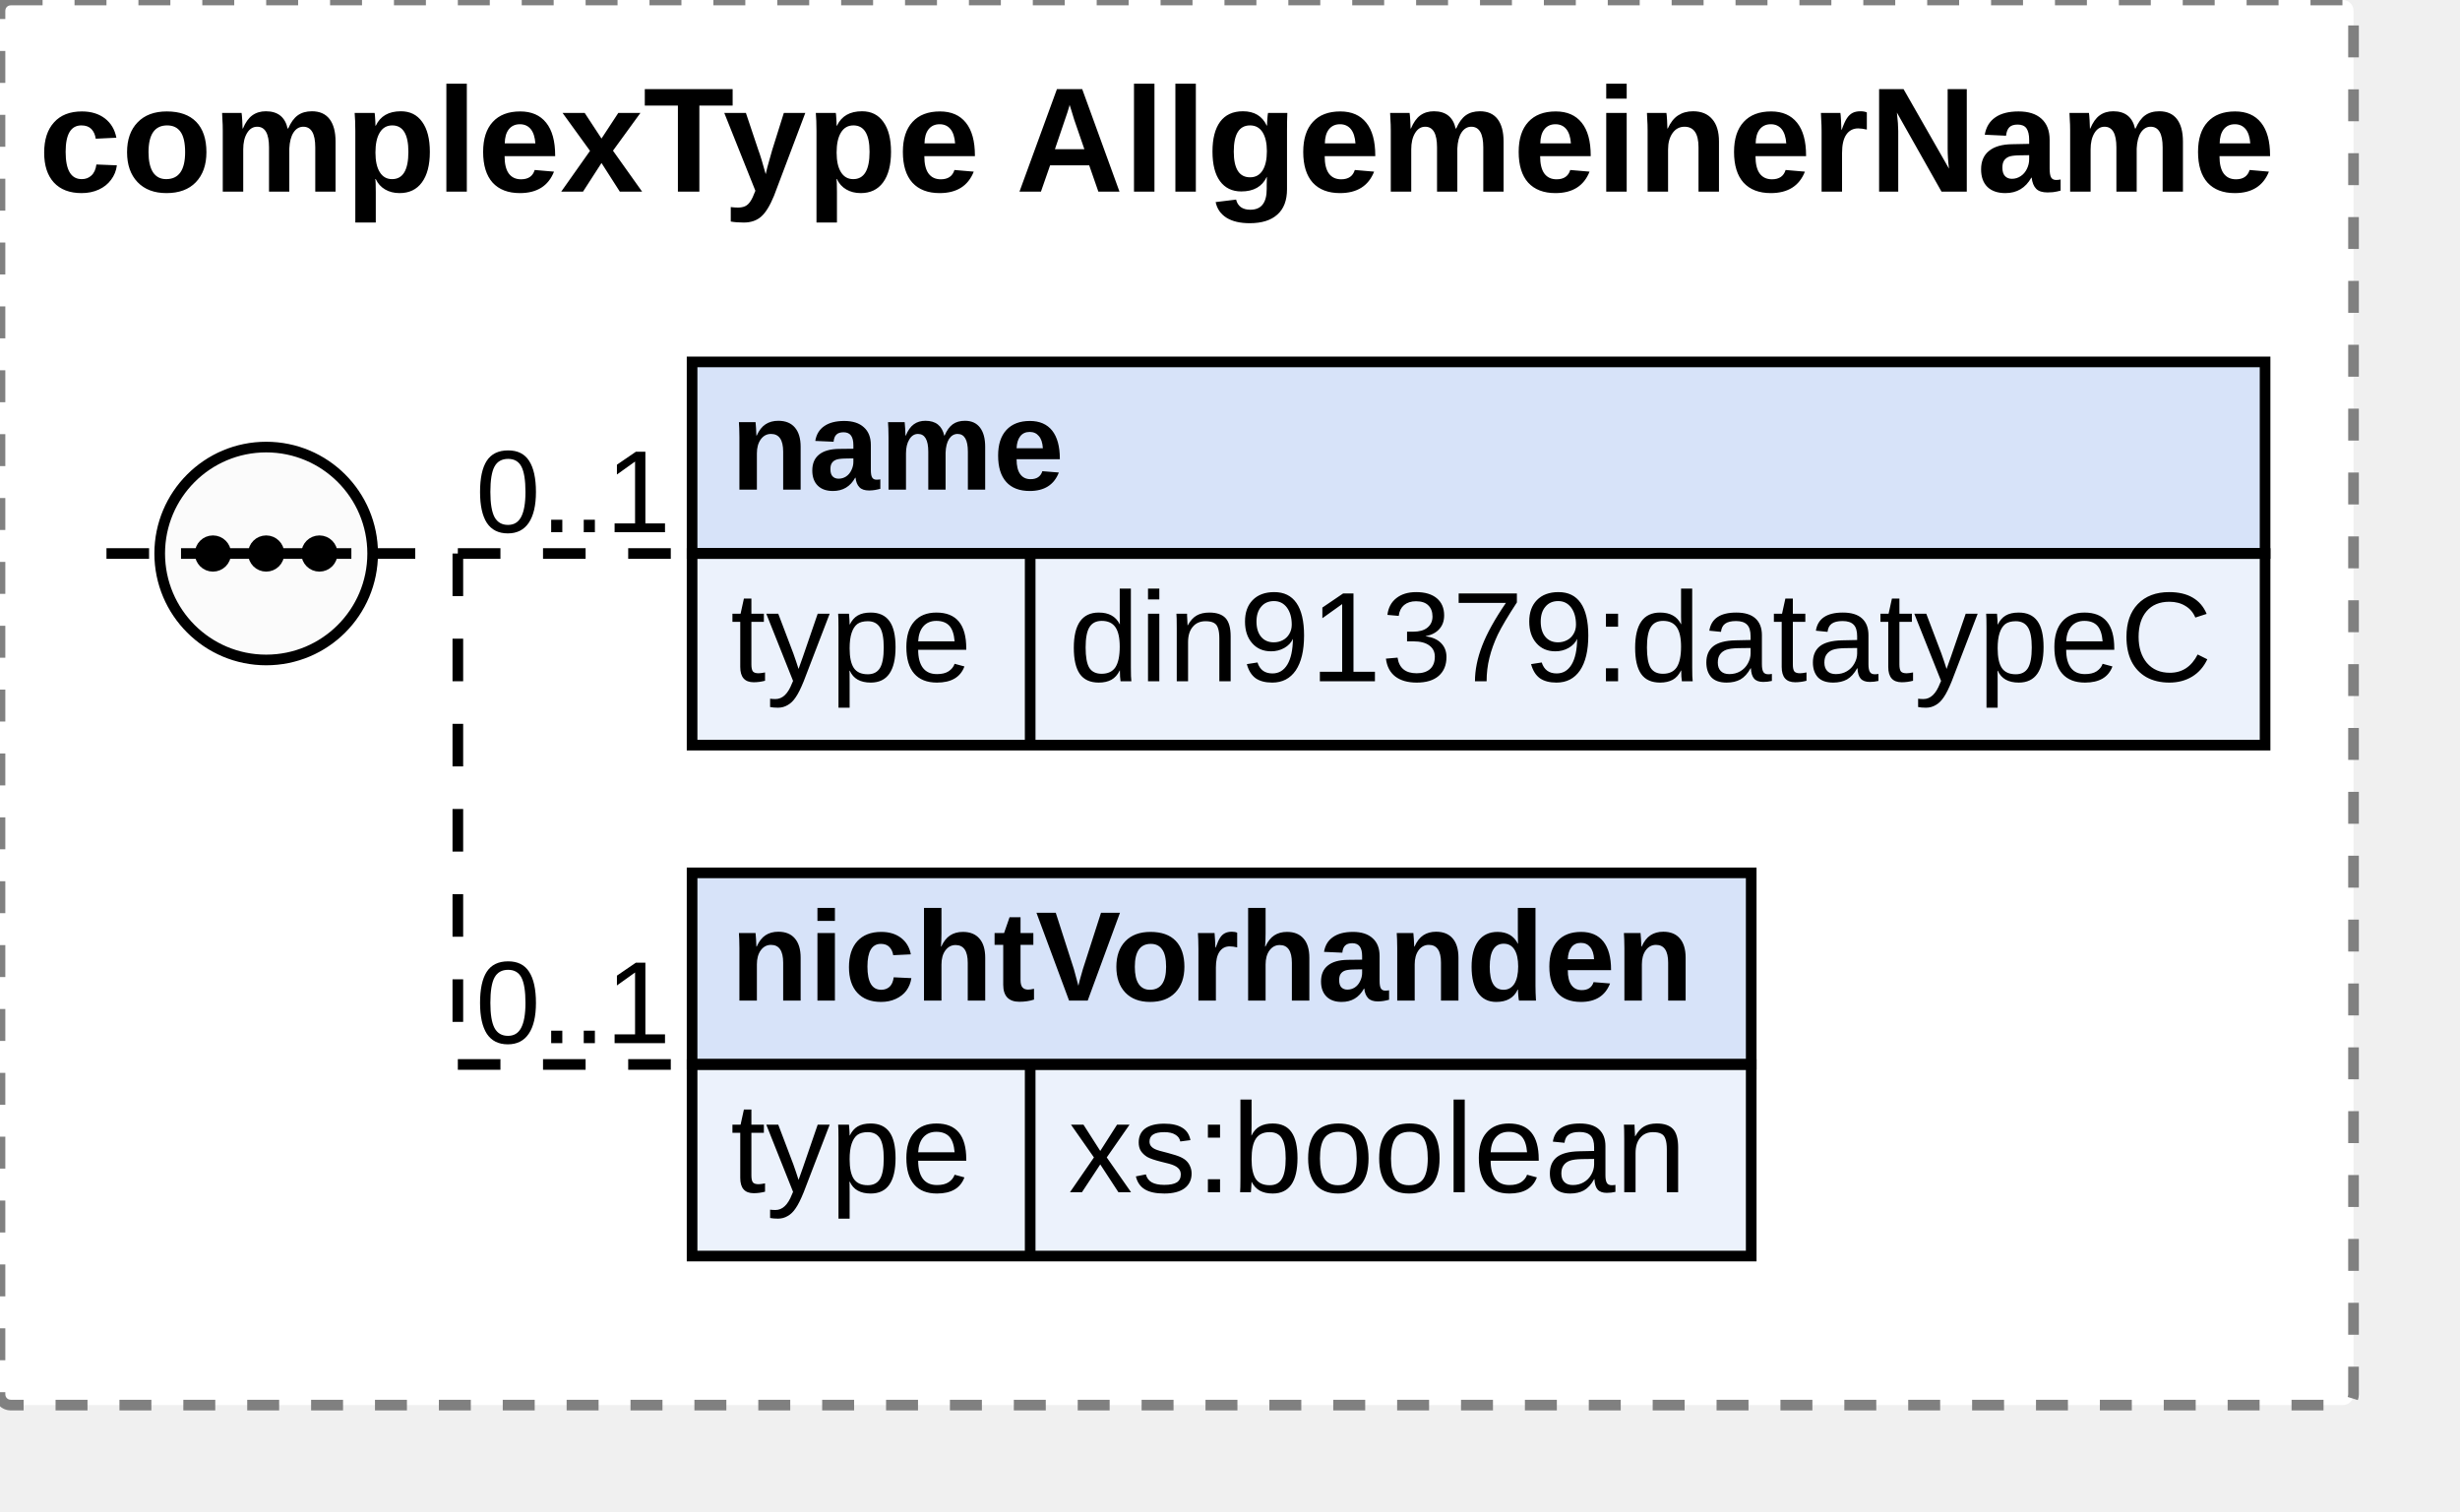
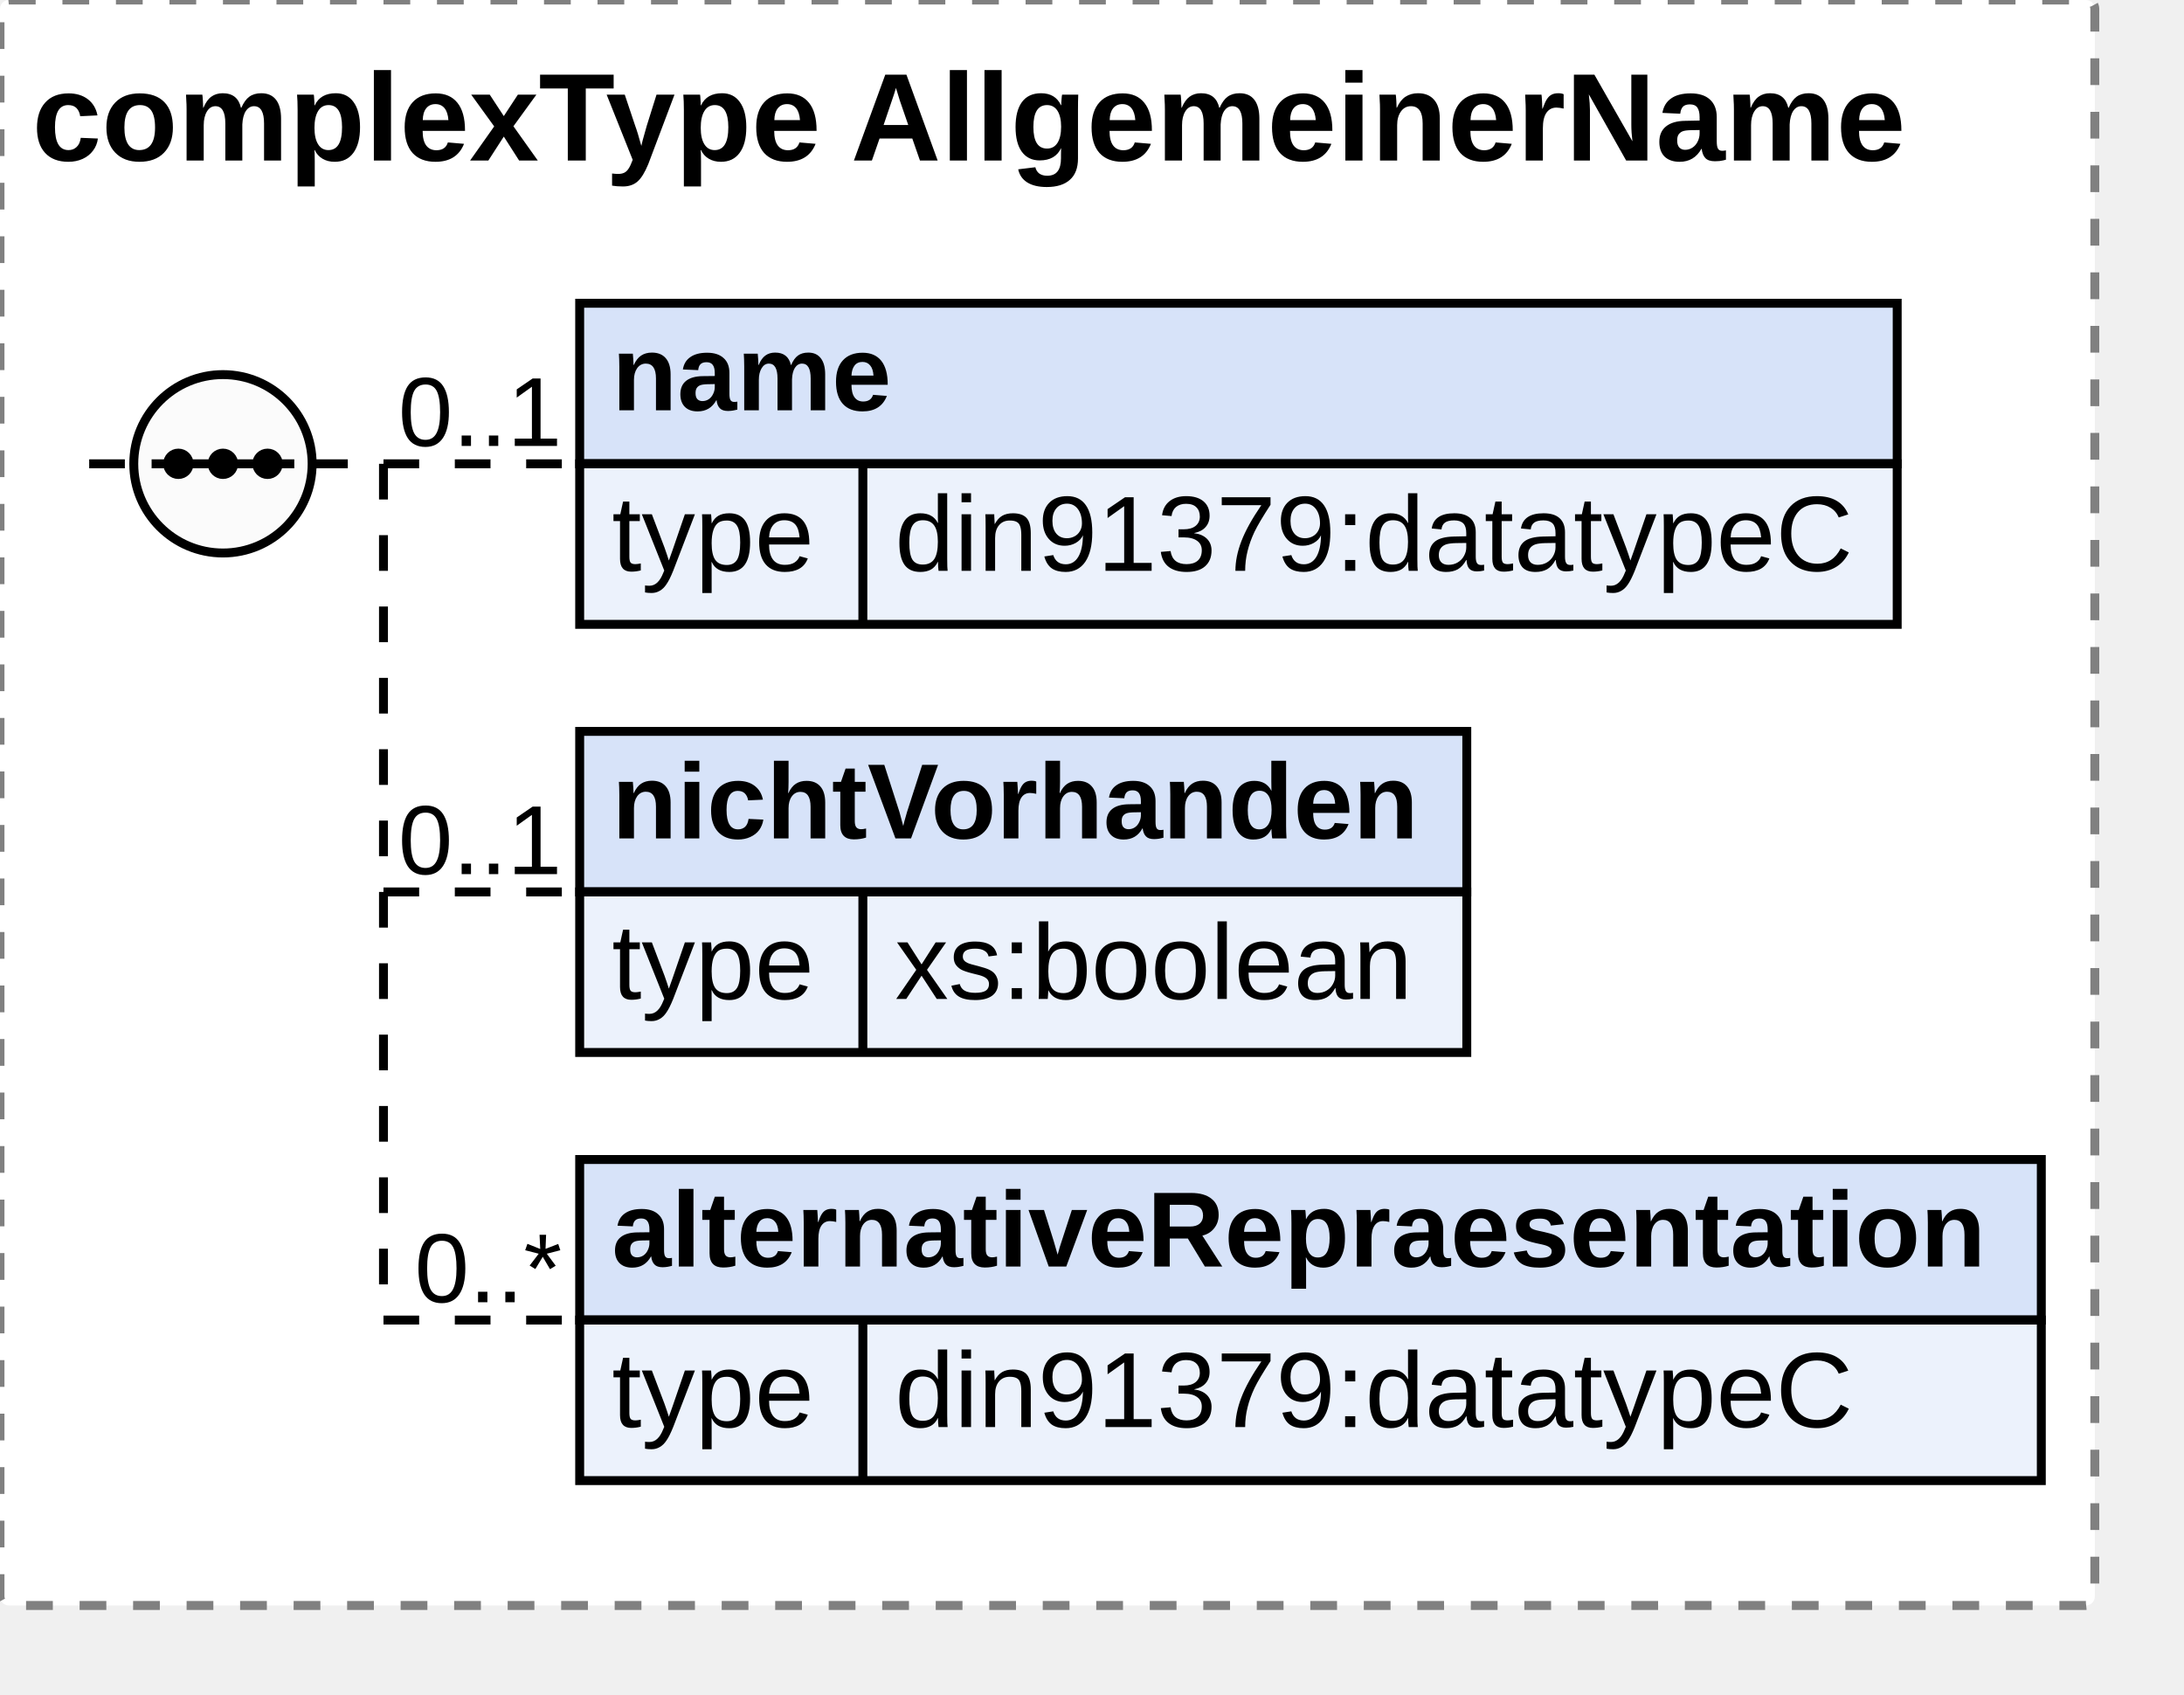
- <svg xmlns="http://www.w3.org/2000/svg" width="231.041" height="142">
+ <svg xmlns="http://www.w3.org/2000/svg" width="244.894" height="190">
  <defs>
    <style type="text/css">
                        text {
                            font-family: 'Arial';
                            fill: black;
                        }
                        text.at {
                            font-family: 'Arial';
                            fill: rgb(242, 152, 0);
                        }
                        line {
                            stroke: black;
                        }
                        line.type-structure {
                            stroke: black;
                        }
                        line.type-structure-optional {
                            stroke: black;
                            stroke-dasharray: 4, 4;
                        }
                        rect.attribute-upper {
                            stroke: black;
                            fill: rgb(255, 239, 211);
                        }
                        rect.element-upper {
                            stroke: black;
                            fill: rgb(215, 227, 249);
                        }
                        rect.element-lower {
                            stroke: black;
                            fill: rgb(236, 242, 252);
                        }
                        a text {
                            fill: black;
                        } 
                    </style>
  </defs>
-   <rect width="221.041" height="132" stroke-dasharray="3,3" rx="1" ry="1" style="stroke: grey;fill: white;" />
+   <rect width="234.894" height="180" stroke-dasharray="3,3" rx="1" ry="1" style="stroke: grey;fill: white;" />
  <text font-size="14" x="3.6" y="18" font-weight="bold">complexType AllgemeinerName</text>
  <g transform="translate(10,34)">
    <g transform="translate(55,0)">
      <rect width="147.734" height="18" class="element-upper" />
      <rect width="147.734" height="18" y="18" class="element-lower" />
      <text font-size="12" x="3.6" y="12" font-weight="bold">name</text>
      <line x1="0" y1="18" x2="147.734" y2="18" />
      <text font-size="12" fill="grey" x="3.6" y="30">type</text>
      <line x1="31.753" y1="18" x2="31.753" y2="36" />
      <text font-size="12" x="35.353" y="30">din91379:datatypeC</text>
      <g transform="translate(147.7344,0)" />
    </g>
    <line x1="33" y1="18" x2="55" y2="18" class="type-structure-optional" />
    <text font-size="11" fill="black" x="53" y="16" text-anchor="end">0..1</text>
    <line x1="33" y1="18" x2="33" y2="18" class="type-structure-optional" />
    <g transform="translate(55,48)">
      <rect width="99.472" height="18" class="element-upper" />
      <rect width="99.472" height="18" y="18" class="element-lower" />
      <text font-size="12" x="3.6" y="12" font-weight="bold">nichtVorhanden</text>
      <line x1="0" y1="18" x2="99.472" y2="18" />
      <text font-size="12" fill="grey" x="3.6" y="30">type</text>
      <line x1="31.753" y1="18" x2="31.753" y2="36" />
      <text font-size="12" x="35.353" y="30">xs:boolean</text>
      <g transform="translate(99.47187,0)" />
    </g>
    <line x1="33" y1="66" x2="55" y2="66" class="type-structure-optional" />
    <text font-size="11" fill="black" x="53" y="64" text-anchor="end">0..1</text>
    <line x1="33" y1="18" x2="33" y2="66" class="type-structure-optional" />
+     <g transform="translate(55,96)">
+       <rect width="163.894" height="18" class="element-upper" />
+       <rect width="163.894" height="18" y="18" class="element-lower" />
+       <text font-size="12" x="3.6" y="12" font-weight="bold">alternativeRepraesentation</text>
+       <line x1="0" y1="18" x2="163.894" y2="18" />
+       <text font-size="12" fill="grey" x="3.6" y="30">type</text>
+       <line x1="31.753" y1="18" x2="31.753" y2="36" />
+       <text font-size="12" x="35.353" y="30">din91379:datatypeC</text>
+       <g transform="translate(163.8937,0)" />
+     </g>
+     <line x1="33" y1="114" x2="55" y2="114" class="type-structure-optional" />
+     <text font-size="11" fill="black" x="53" y="112" text-anchor="end">0..*</text>
+     <line x1="33" y1="66" x2="33" y2="114" class="type-structure-optional" />
    <circle cx="15" cy="18" r="10" stroke="black" fill="rgb(251, 251, 251)" />
    <line x1="0" y1="18" x2="5" y2="18" class="type-structure-optional" />
    <line x1="25" y1="18" x2="33" y2="18" class="type-structure-optional" />
    <circle cx="10" cy="18" r="1.2" stroke="black" fill="black" />
    <circle cx="15" cy="18" r="1.2" stroke="black" fill="black" />
    <circle cx="20" cy="18" r="1.2" stroke="black" fill="black" />
    <line x1="7" y1="18" x2="23" y2="18" />
  </g>
</svg>
